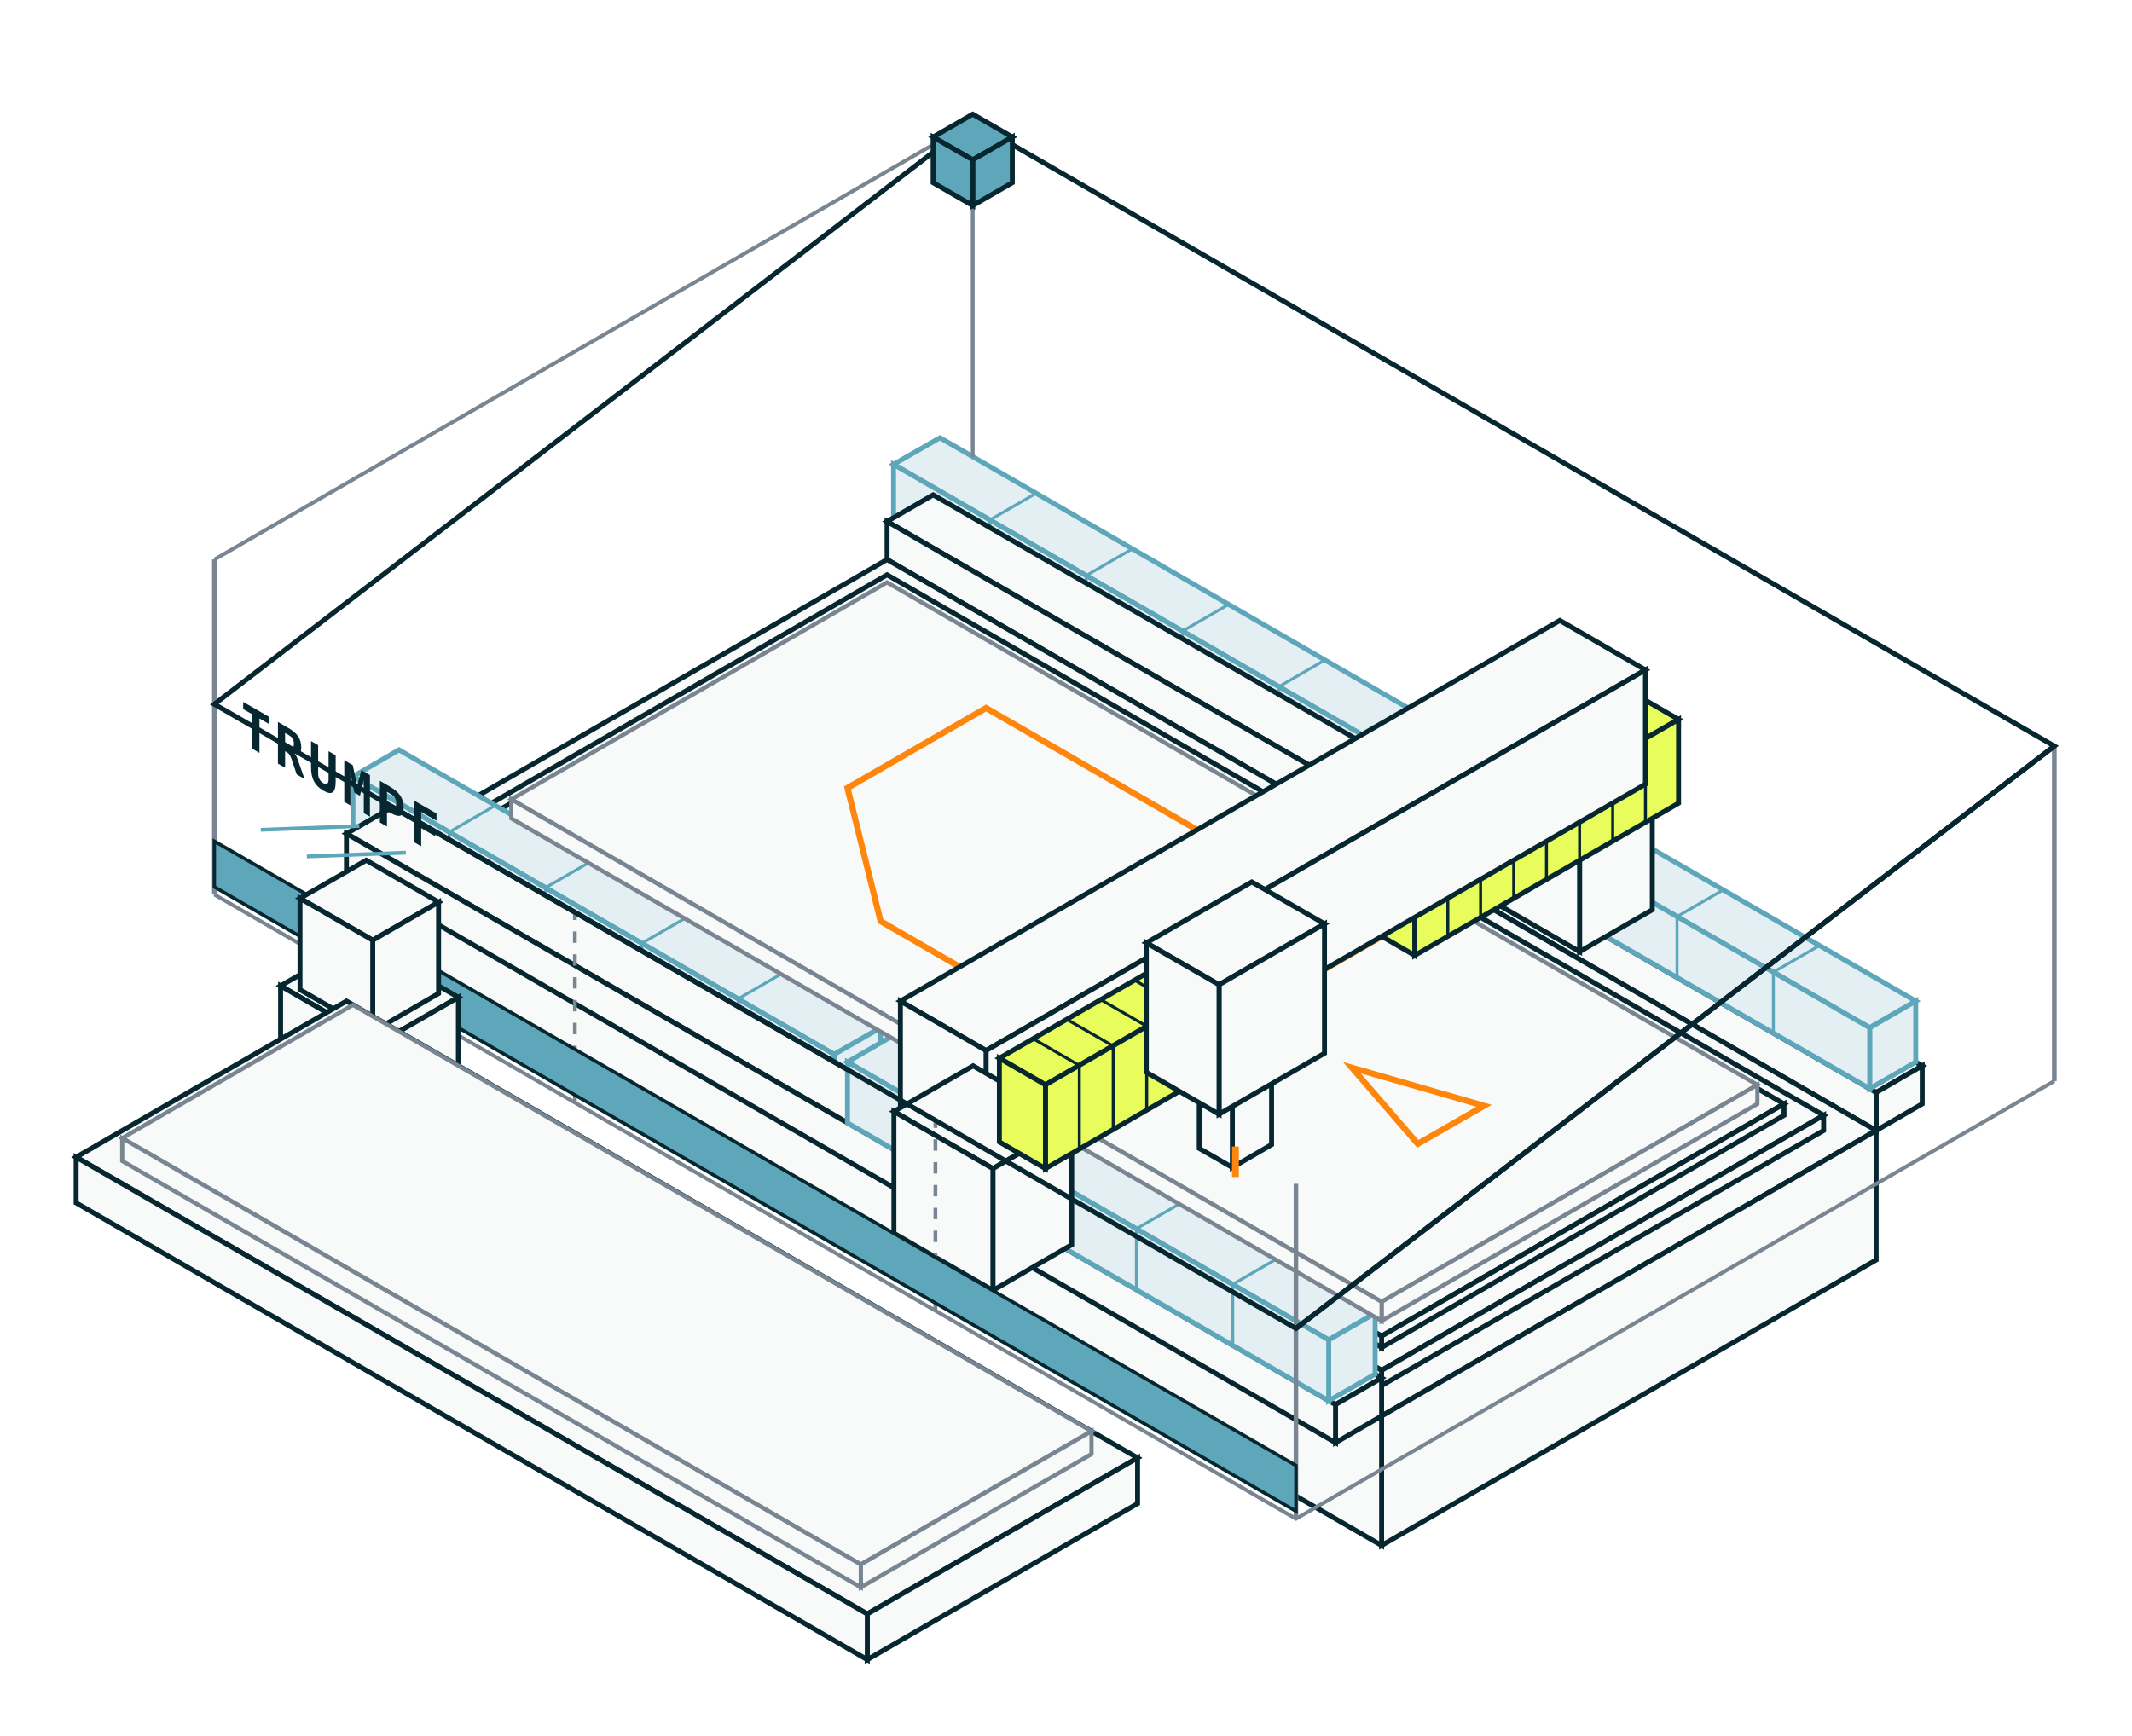
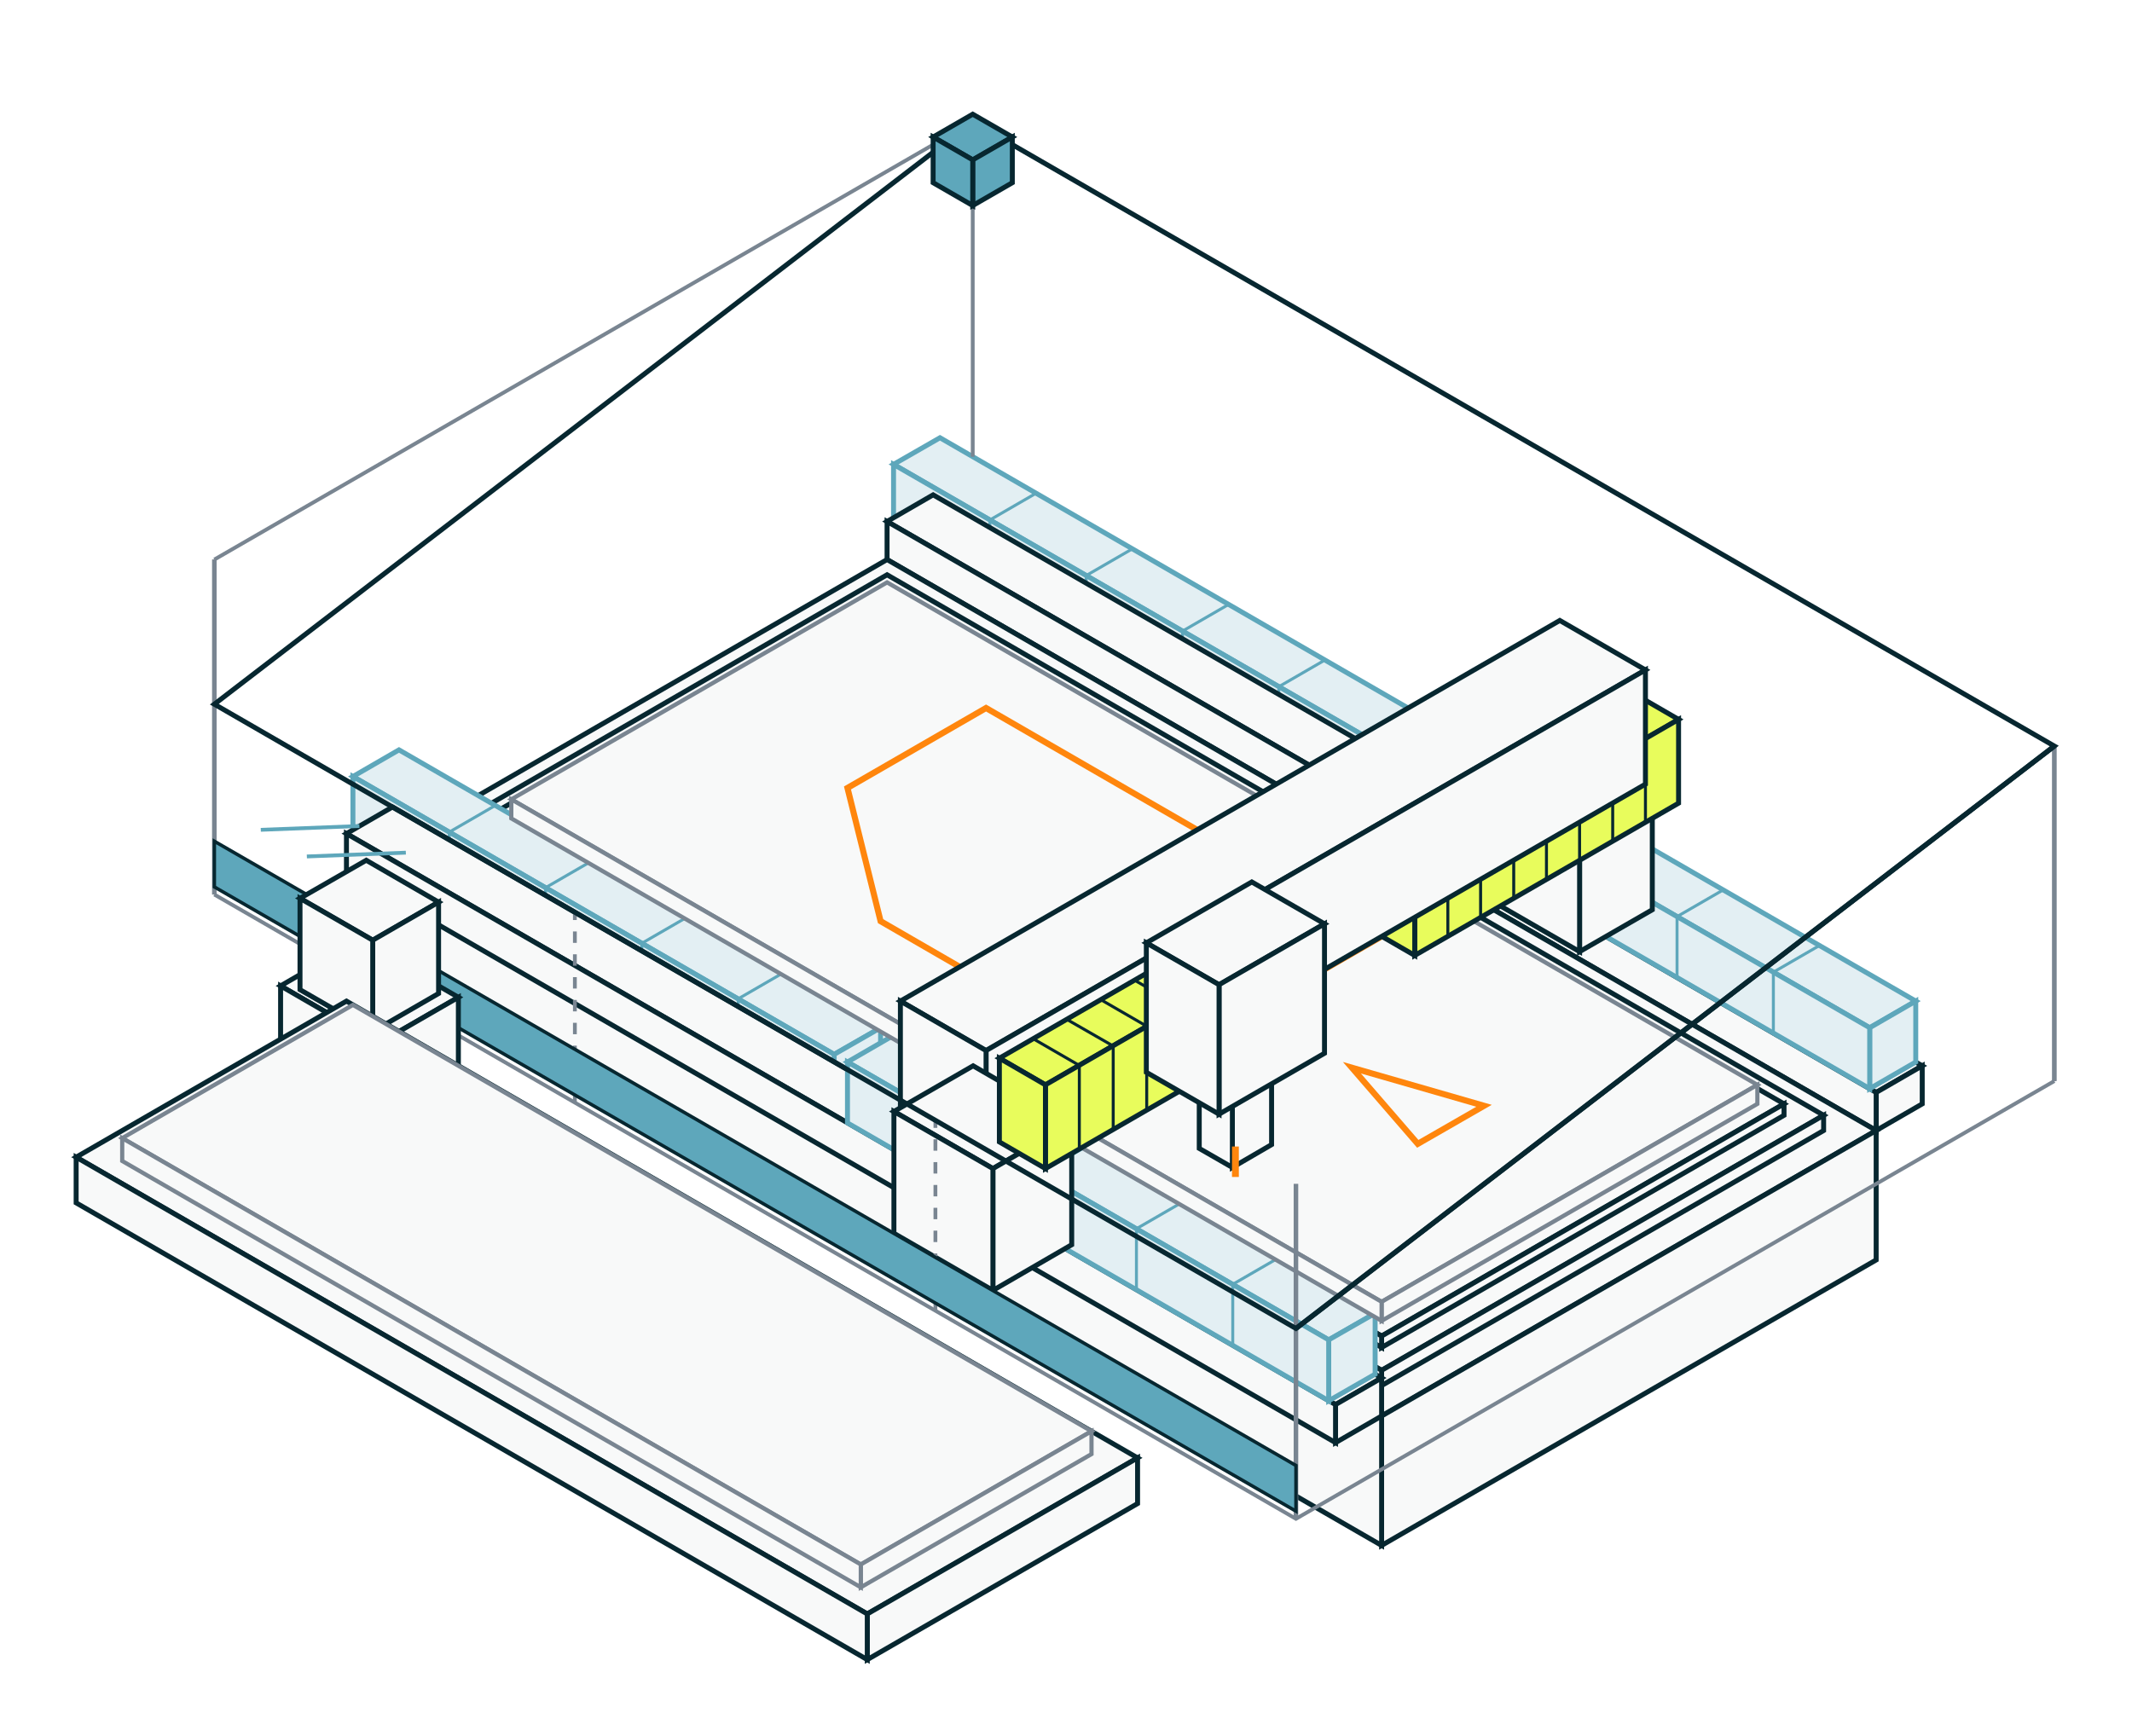
<svg xmlns="http://www.w3.org/2000/svg" class="mach" viewBox="-233 -181 560 456" aria-hidden="true">
  <g id="base">
    <polygon points="13.9,-66.0 140.3,7.0 128.2,14.0 1.7,-59.0" fill="#E3EFF3" stroke="#5EA7BB" stroke-width="1.3" stroke-linejoin="miter" />
    <polygon points="140.3,23.0 128.2,30.0 128.2,14.0 140.3,7.0" fill="#E3EFF3" stroke="#5EA7BB" stroke-width="1.3" stroke-linejoin="miter" />
    <polygon points="1.7,-43.0 128.2,30.0 128.2,14.0 1.7,-59.0" fill="#E3EFF3" stroke="#5EA7BB" stroke-width="1.3" stroke-linejoin="miter" />
    <line x1="39.1" y1="-51.4" x2="27.0" y2="-44.4" stroke="#5EA7BB" stroke-width="0.78" />
    <line x1="27.0" y1="-28.4" x2="27.0" y2="-44.4" stroke="#5EA7BB" stroke-width="0.78" />
    <line x1="64.4" y1="-36.8" x2="52.3" y2="-29.8" stroke="#5EA7BB" stroke-width="0.78" />
    <line x1="52.3" y1="-13.8" x2="52.3" y2="-29.8" stroke="#5EA7BB" stroke-width="0.78" />
    <line x1="89.7" y1="-22.2" x2="77.6" y2="-15.2" stroke="#5EA7BB" stroke-width="0.78" />
    <line x1="77.6" y1="0.8" x2="77.6" y2="-15.2" stroke="#5EA7BB" stroke-width="0.78" />
    <line x1="115.0" y1="-7.6" x2="102.9" y2="-0.6" stroke="#5EA7BB" stroke-width="0.78" />
    <line x1="102.9" y1="15.4" x2="102.9" y2="-0.6" stroke="#5EA7BB" stroke-width="0.78" />
    <polygon points="12.1,-51.0 271.9,99.0 259.8,106.0 0.0,-44.0" fill="#F8F9F9" stroke="#072730" stroke-width="1.3" stroke-linejoin="miter" />
    <polygon points="271.9,109.0 259.8,116.0 259.8,106.0 271.9,99.0" fill="#F8F9F9" stroke="#072730" stroke-width="1.3" stroke-linejoin="miter" />
    <polygon points="0.0,-34.0 259.8,116.0 259.8,106.0 0.0,-44.0" fill="#F8F9F9" stroke="#072730" stroke-width="1.3" stroke-linejoin="miter" />
    <polygon points="0.0,-34.0 259.8,116.0 129.9,191.0 -129.9,41.0" fill="#F8F9F9" stroke="#072730" stroke-width="1.3" stroke-linejoin="miter" />
    <polygon points="259.8,150.0 129.9,225.0 129.9,191.0 259.8,116.0" fill="#F8F9F9" stroke="#072730" stroke-width="1.3" stroke-linejoin="miter" />
    <polygon points="-129.9,75.0 129.9,225.0 129.9,191.0 -129.9,41.0" fill="#F8F9F9" stroke="#072730" stroke-width="1.3" stroke-linejoin="miter" />
    <polygon points="0.0,-30.0 246.0,112.0 129.9,179.0 -116.0,37.0" fill="#F8F9F9" stroke="#072730" stroke-width="1.3" stroke-linejoin="miter" />
    <polygon points="246.0,116.0 129.9,183.0 129.9,179.0 246.0,112.0" fill="#F8F9F9" stroke="#072730" stroke-width="1.3" stroke-linejoin="miter" />
    <polygon points="-116.0,41.0 129.9,183.0 129.9,179.0 -116.0,37.0" fill="#F8F9F9" stroke="#072730" stroke-width="1.3" stroke-linejoin="miter" />
    <polygon points="0.0,-27.0 235.6,109.0 129.9,170.0 -105.7,34.0" fill="#F8F9F9" stroke="#072730" stroke-width="1.3" stroke-linejoin="miter" />
    <polygon points="235.6,112.0 129.9,173.0 129.9,170.0 235.6,109.0" fill="#F8F9F9" stroke="#072730" stroke-width="1.3" stroke-linejoin="miter" />
    <polygon points="-105.7,37.0 129.9,173.0 129.9,170.0 -105.7,34.0" fill="#F8F9F9" stroke="#072730" stroke-width="1.3" stroke-linejoin="miter" />
    <polygon points="143.8,9.0 270.2,82.0 258.1,89.0 131.6,16.0" fill="#E3EFF3" stroke="#5EA7BB" stroke-width="1.3" stroke-linejoin="miter" />
    <polygon points="270.2,98.0 258.1,105.0 258.1,89.0 270.2,82.0" fill="#E3EFF3" stroke="#5EA7BB" stroke-width="1.3" stroke-linejoin="miter" />
    <polygon points="131.6,32.0 258.1,105.0 258.1,89.0 131.6,16.0" fill="#E3EFF3" stroke="#5EA7BB" stroke-width="1.3" stroke-linejoin="miter" />
    <line x1="169.0" y1="23.6" x2="156.9" y2="30.6" stroke="#5EA7BB" stroke-width="0.78" />
    <line x1="156.9" y1="46.6" x2="156.9" y2="30.6" stroke="#5EA7BB" stroke-width="0.78" />
    <line x1="194.3" y1="38.2" x2="182.2" y2="45.2" stroke="#5EA7BB" stroke-width="0.78" />
    <line x1="182.2" y1="61.2" x2="182.2" y2="45.2" stroke="#5EA7BB" stroke-width="0.78" />
    <line x1="219.6" y1="52.8" x2="207.5" y2="59.8" stroke="#5EA7BB" stroke-width="0.78" />
    <line x1="207.5" y1="75.8" x2="207.5" y2="59.8" stroke="#5EA7BB" stroke-width="0.78" />
    <line x1="244.9" y1="67.4" x2="232.8" y2="74.4" stroke="#5EA7BB" stroke-width="0.78" />
    <line x1="232.8" y1="90.4" x2="232.8" y2="74.4" stroke="#5EA7BB" stroke-width="0.78" />
    <polygon points="-128.2,16.0 -1.7,89.0 -13.9,96.0 -140.3,23.0" fill="#E3EFF3" stroke="#5EA7BB" stroke-width="1.3" stroke-linejoin="miter" />
    <polygon points="-1.7,105.0 -13.9,112.0 -13.9,96.0 -1.7,89.0" fill="#E3EFF3" stroke="#5EA7BB" stroke-width="1.3" stroke-linejoin="miter" />
    <polygon points="-140.3,39.0 -13.9,112.0 -13.9,96.0 -140.3,23.0" fill="#E3EFF3" stroke="#5EA7BB" stroke-width="1.3" stroke-linejoin="miter" />
    <line x1="-102.9" y1="30.6" x2="-115.0" y2="37.6" stroke="#5EA7BB" stroke-width="0.78" />
    <line x1="-115.0" y1="53.6" x2="-115.0" y2="37.6" stroke="#5EA7BB" stroke-width="0.78" />
    <line x1="-77.6" y1="45.2" x2="-89.7" y2="52.2" stroke="#5EA7BB" stroke-width="0.78" />
    <line x1="-89.7" y1="68.2" x2="-89.7" y2="52.2" stroke="#5EA7BB" stroke-width="0.78" />
    <line x1="-52.3" y1="59.8" x2="-64.4" y2="66.8" stroke="#5EA7BB" stroke-width="0.78" />
    <line x1="-64.4" y1="82.8" x2="-64.4" y2="66.8" stroke="#5EA7BB" stroke-width="0.78" />
    <line x1="-27.0" y1="74.4" x2="-39.1" y2="81.4" stroke="#5EA7BB" stroke-width="0.78" />
    <line x1="-39.1" y1="97.4" x2="-39.1" y2="81.4" stroke="#5EA7BB" stroke-width="0.78" />
    <polygon points="-129.9,31.0 129.9,181.0 117.8,188.0 -142.0,38.0" fill="#F8F9F9" stroke="#072730" stroke-width="1.3" stroke-linejoin="miter" />
    <polygon points="129.9,191.0 117.8,198.0 117.8,188.0 129.9,181.0" fill="#F8F9F9" stroke="#072730" stroke-width="1.3" stroke-linejoin="miter" />
    <polygon points="-142.0,48.0 117.8,198.0 117.8,188.0 -142.0,38.0" fill="#F8F9F9" stroke="#072730" stroke-width="1.3" stroke-linejoin="miter" />
    <polygon points="1.7,91.0 128.2,164.0 116.0,171.0 -10.4,98.0" fill="#E3EFF3" stroke="#5EA7BB" stroke-width="1.3" stroke-linejoin="miter" />
    <polygon points="128.2,180.0 116.0,187.0 116.0,171.0 128.2,164.0" fill="#E3EFF3" stroke="#5EA7BB" stroke-width="1.3" stroke-linejoin="miter" />
    <polygon points="-10.4,114.0 116.0,187.0 116.0,171.0 -10.4,98.0" fill="#E3EFF3" stroke="#5EA7BB" stroke-width="1.3" stroke-linejoin="miter" />
    <line x1="27.0" y1="105.6" x2="14.9" y2="112.6" stroke="#5EA7BB" stroke-width="0.78" />
    <line x1="14.9" y1="128.6" x2="14.9" y2="112.6" stroke="#5EA7BB" stroke-width="0.78" />
    <line x1="52.3" y1="120.2" x2="40.2" y2="127.2" stroke="#5EA7BB" stroke-width="0.78" />
    <line x1="40.2" y1="143.2" x2="40.2" y2="127.2" stroke="#5EA7BB" stroke-width="0.78" />
    <line x1="77.6" y1="134.8" x2="65.5" y2="141.8" stroke="#5EA7BB" stroke-width="0.78" />
    <line x1="65.5" y1="157.8" x2="65.5" y2="141.8" stroke="#5EA7BB" stroke-width="0.78" />
    <line x1="102.9" y1="149.4" x2="90.8" y2="156.4" stroke="#5EA7BB" stroke-width="0.78" />
    <line x1="90.8" y1="172.4" x2="90.8" y2="156.4" stroke="#5EA7BB" stroke-width="0.78" />
  </g>
  <g id="sheet">
    <polygon points="0.0,-28.0 228.6,104.0 129.9,161.0 -98.7,29.0" fill="#F8F9F9" stroke="#798591" stroke-width="1.1" stroke-linejoin="miter" />
    <polygon points="228.6,109.0 129.9,166.0 129.9,161.0 228.6,104.0" fill="#F8F9F9" stroke="#798591" stroke-width="1.1" stroke-linejoin="miter" />
    <polygon points="-98.7,34.0 129.9,166.0 129.9,161.0 -98.7,29.0" fill="#F8F9F9" stroke="#798591" stroke-width="1.1" stroke-linejoin="miter" />
    <path d="M26.0 5.0 L129.9 65.0 L67.5 101.0 L-1.7 61.0 L-10.4 26.0 Z" fill="none" stroke="#FF860D" stroke-width="1.6" stroke-linejoin="miter" pathLength="1" class="cut" id="cut" />
    <path d="M122.1 99.5 L139.4 119.5 L156.8 109.5 Z" fill="none" stroke="#FF860D" stroke-width="1.6" stroke-linejoin="miter" pathLength="1" class="cut2" id="cut2" />
  </g>
  <g id="cabinBack">
    <path d="M22.5 -61.0 L22.5 -149.0" fill="none" stroke="#798591" stroke-width="1" stroke-linejoin="miter" />
    <path d="M306.6 103.0 L306.6 15.0" fill="none" stroke="#798591" stroke-width="1" stroke-linejoin="miter" />
    <path d="M-176.7 54.0 L-176.7 -34.0" fill="none" stroke="#798591" stroke-width="1" stroke-linejoin="miter" />
    <path d="M22.5 -149.0 L306.6 15.0" fill="none" stroke="#798591" stroke-width="1" stroke-linejoin="miter" />
    <path d="M22.5 -149.0 L-176.7 -34.0" fill="none" stroke="#798591" stroke-width="1" stroke-linejoin="miter" />
  </g>
  <g id="gantry" style="--gx0:-77.9px,-45.0px;--gx1:103.9px,60.0px" transform="translate(57.2 33.0)">
    <polygon points="117.8,-22.0 143.8,-7.0 124.7,4.0 98.7,-11.0" fill="#F8F9F9" stroke="#072730" stroke-width="1.3" stroke-linejoin="miter" />
    <polygon points="143.8,25.0 124.7,36.0 124.7,4.0 143.8,-7.0" fill="#F8F9F9" stroke="#072730" stroke-width="1.3" stroke-linejoin="miter" />
    <polygon points="98.7,21.0 124.7,36.0 124.7,4.0 98.7,-11.0" fill="#F8F9F9" stroke="#072730" stroke-width="1.3" stroke-linejoin="miter" />
    <polygon points="138.6,-32.0 150.7,-25.0 81.4,15.0 69.3,8.0" fill="#E8FC5C" stroke="#072730" stroke-width="1.3" stroke-linejoin="miter" />
    <polygon points="150.7,-3.0 81.4,37.0 81.4,15.0 150.7,-25.0" fill="#E8FC5C" stroke="#072730" stroke-width="1.3" stroke-linejoin="miter" />
    <polygon points="69.3,30.0 81.4,37.0 81.4,15.0 69.3,8.0" fill="#E8FC5C" stroke="#072730" stroke-width="1.3" stroke-linejoin="miter" />
    <line x1="129.9" y1="-27.0" x2="142.0" y2="-20.0" stroke="#072730" stroke-width="0.78" />
    <line x1="142.0" y1="2.0" x2="142.0" y2="-20.0" stroke="#072730" stroke-width="0.78" />
    <line x1="121.2" y1="-22.0" x2="133.4" y2="-15.0" stroke="#072730" stroke-width="0.78" />
    <line x1="133.4" y1="7.0" x2="133.4" y2="-15.0" stroke="#072730" stroke-width="0.78" />
    <line x1="112.6" y1="-17.0" x2="124.7" y2="-10.0" stroke="#072730" stroke-width="0.78" />
    <line x1="124.7" y1="12.0" x2="124.7" y2="-10.0" stroke="#072730" stroke-width="0.78" />
    <line x1="103.9" y1="-12.0" x2="116.0" y2="-5.0" stroke="#072730" stroke-width="0.78" />
    <line x1="116.0" y1="17.0" x2="116.0" y2="-5.0" stroke="#072730" stroke-width="0.78" />
    <line x1="95.3" y1="-7.0" x2="107.4" y2="0.0" stroke="#072730" stroke-width="0.78" />
    <line x1="107.4" y1="22.0" x2="107.4" y2="0.0" stroke="#072730" stroke-width="0.78" />
    <line x1="86.6" y1="-2.0" x2="98.7" y2="5.0" stroke="#072730" stroke-width="0.78" />
    <line x1="98.7" y1="27.0" x2="98.7" y2="5.0" stroke="#072730" stroke-width="0.78" />
    <line x1="77.9" y1="3.0" x2="90.1" y2="10.0" stroke="#072730" stroke-width="0.78" />
    <line x1="90.1" y1="32.0" x2="90.1" y2="10.0" stroke="#072730" stroke-width="0.78" />
    <polygon points="119.5,-51.0 142.0,-38.0 -31.2,62.0 -53.7,49.0" fill="#F8F9F9" stroke="#072730" stroke-width="1.3" stroke-linejoin="miter" />
    <polygon points="142.0,-8.0 -31.2,92.0 -31.2,62.0 142.0,-38.0" fill="#F8F9F9" stroke="#072730" stroke-width="1.3" stroke-linejoin="miter" />
    <polygon points="-53.7,79.0 -31.2,92.0 -31.2,62.0 -53.7,49.0" fill="#F8F9F9" stroke="#072730" stroke-width="1.3" stroke-linejoin="miter" />
    <polygon points="-34.6,66.0 -8.7,81.0 -29.4,93.0 -55.4,78.0" fill="#F8F9F9" stroke="#072730" stroke-width="1.3" stroke-linejoin="miter" />
    <polygon points="-8.7,113.0 -29.4,125.0 -29.4,93.0 -8.7,81.0" fill="#F8F9F9" stroke="#072730" stroke-width="1.3" stroke-linejoin="miter" />
    <polygon points="-55.4,110.0 -29.4,125.0 -29.4,93.0 -55.4,78.0" fill="#F8F9F9" stroke="#072730" stroke-width="1.3" stroke-linejoin="miter" />
    <polygon points="43.3,23.0 55.4,30.0 -15.6,71.0 -27.7,64.0" fill="#E8FC5C" stroke="#072730" stroke-width="1.3" stroke-linejoin="miter" />
    <polygon points="55.4,52.0 -15.6,93.0 -15.6,71.0 55.4,30.0" fill="#E8FC5C" stroke="#072730" stroke-width="1.3" stroke-linejoin="miter" />
    <polygon points="-27.7,86.0 -15.6,93.0 -15.6,71.0 -27.7,64.0" fill="#E8FC5C" stroke="#072730" stroke-width="1.3" stroke-linejoin="miter" />
    <line x1="34.4" y1="28.1" x2="46.5" y2="35.1" stroke="#072730" stroke-width="0.78" />
    <line x1="46.5" y1="57.1" x2="46.5" y2="35.1" stroke="#072730" stroke-width="0.78" />
    <line x1="25.5" y1="33.2" x2="37.7" y2="40.2" stroke="#072730" stroke-width="0.78" />
    <line x1="37.7" y1="62.2" x2="37.7" y2="40.2" stroke="#072730" stroke-width="0.78" />
    <line x1="16.7" y1="38.4" x2="28.8" y2="45.4" stroke="#072730" stroke-width="0.78" />
    <line x1="28.8" y1="67.4" x2="28.8" y2="45.4" stroke="#072730" stroke-width="0.78" />
    <line x1="7.8" y1="43.5" x2="19.9" y2="50.5" stroke="#072730" stroke-width="0.78" />
    <line x1="19.9" y1="72.5" x2="19.9" y2="50.5" stroke="#072730" stroke-width="0.78" />
    <line x1="-1.1" y1="48.6" x2="11.0" y2="55.6" stroke="#072730" stroke-width="0.78" />
    <line x1="11.0" y1="77.6" x2="11.0" y2="55.6" stroke="#072730" stroke-width="0.78" />
    <line x1="-10.0" y1="53.8" x2="2.2" y2="60.8" stroke="#072730" stroke-width="0.78" />
    <line x1="2.2" y1="82.8" x2="2.2" y2="60.8" stroke="#072730" stroke-width="0.78" />
    <line x1="-18.8" y1="58.9" x2="-6.7" y2="65.9" stroke="#072730" stroke-width="0.78" />
    <line x1="-6.7" y1="87.9" x2="-6.7" y2="65.9" stroke="#072730" stroke-width="0.78" />
    <g id="head" style="--hy0:45.0px,-26.0px;--hy1:-45.0px,26.0px" transform="translate(-31.5 18.2)">
      <polygon points="66.7,41.5 75.3,46.5 65.0,52.5 56.3,47.5" fill="#F8F9F9" stroke="#072730" stroke-width="1.3" stroke-linejoin="miter" />
      <polygon points="75.3,68.5 65.0,74.5 65.0,52.5 75.3,46.5" fill="#F8F9F9" stroke="#072730" stroke-width="1.3" stroke-linejoin="miter" />
      <polygon points="56.3,69.5 65.0,74.5 65.0,52.5 56.3,47.5" fill="#F8F9F9" stroke="#072730" stroke-width="1.3" stroke-linejoin="miter" />
      <polygon points="70.1,-0.5 89.2,10.5 61.5,26.5 42.4,15.5" fill="#F8F9F9" stroke="#072730" stroke-width="1.3" stroke-linejoin="miter" />
      <polygon points="89.2,44.5 61.5,60.5 61.5,26.5 89.2,10.5" fill="#F8F9F9" stroke="#072730" stroke-width="1.3" stroke-linejoin="miter" />
      <polygon points="42.4,49.5 61.5,60.5 61.5,26.5 42.4,15.5" fill="#F8F9F9" stroke="#072730" stroke-width="1.3" stroke-linejoin="miter" />
      <path d="M65.8 69.0 L65.8 77.0" fill="none" stroke="#FF860D" stroke-width="1.8" stroke-linejoin="miter" id="beam" />
    </g>
  </g>
  <g id="cabinFront">
    <path d="M306.6 103.0 L107.4 218.0 L-176.7 54.0" fill="none" stroke="#798591" stroke-width="1" stroke-linejoin="miter" />
    <path d="M107.4 218.0 L107.4 130.0" fill="none" stroke="#798591" stroke-width="1.2" stroke-linejoin="miter" />
    <path d="M306.6 103.0 L306.6 15.0" fill="none" stroke="#798591" stroke-width="1.2" stroke-linejoin="miter" />
    <path d="M-176.7 54.0 L-176.7 -34.0" fill="none" stroke="#798591" stroke-width="1.2" stroke-linejoin="miter" />
    <path d="M-176.7 4.0 L-176.7 4.0" fill="none" stroke="#072730" stroke-width="1" stroke-linejoin="miter" />
    <path d="M107.4 168.0 L107.4 186.0" fill="none" stroke="#798591" stroke-width="1" stroke-linejoin="miter" />
    <path d="M-82.0 108.7 L-82.0 58.7" fill="none" stroke="#798591" stroke-width="1" stroke-linejoin="miter" stroke-dasharray="3 3" />
    <path d="M12.7 163.3 L12.7 113.3" fill="none" stroke="#798591" stroke-width="1" stroke-linejoin="miter" stroke-dasharray="3 3" />
    <path d="M-164.5 37.0 L-138.6 36.0" fill="none" stroke="#5EA7BB" stroke-width="1" stroke-linejoin="miter" />
    <path d="M-152.4 44.0 L-126.4 43.0" fill="none" stroke="#5EA7BB" stroke-width="1" stroke-linejoin="miter" />
    <path d="M22.5 -149.0 L306.6 15.0 L107.4 168.0 L-176.7 4.0 Z" fill="none" stroke="#072730" stroke-width="1.3" stroke-linejoin="miter" />
    <path d="M306.6 15.0 L107.4 168.0" fill="none" stroke="#072730" stroke-width="1.3" stroke-linejoin="miter" />
    <path d="M-176.7 52.0 L107.4 216.0 L107.4 204.0 L-176.7 40.0 Z" fill="#5EA7BB" fill-opacity="1" stroke="#072730" stroke-width="0.9" />
-     <g transform="matrix(0.866 .5 0 1 -164.5 17.0)">
-       <text x="-6" y="0" font-family="IBM Plex Mono, monospace" font-weight="700" font-size="15" letter-spacing="1.2" fill="#072730">TRUMPF</text>
-     </g>
  </g>
  <g id="extra">
    <polygon points="22.5,-151.0 32.9,-145.0 22.5,-139.0 12.1,-145.0" fill="#5EA7BB" stroke="#072730" stroke-width="1.3" stroke-linejoin="miter" />
    <polygon points="32.9,-133.0 22.5,-127.0 22.5,-139.0 32.9,-145.0" fill="#5EA7BB" stroke="#072730" stroke-width="1.3" stroke-linejoin="miter" />
    <polygon points="12.1,-133.0 22.5,-127.0 22.5,-139.0 12.1,-145.0" fill="#5EA7BB" stroke="#072730" stroke-width="1.3" stroke-linejoin="miter" />
    <polygon points="-138.6,66.0 -112.6,81.0 -133.4,93.0 -159.3,78.0" fill="#F8F9F9" stroke="#072730" stroke-width="1.3" stroke-linejoin="miter" />
    <polygon points="-112.6,151.0 -133.4,163.0 -133.4,93.0 -112.6,81.0" fill="#F8F9F9" stroke="#072730" stroke-width="1.3" stroke-linejoin="miter" />
    <polygon points="-159.3,148.0 -133.4,163.0 -133.4,93.0 -159.3,78.0" fill="#F8F9F9" stroke="#072730" stroke-width="1.3" stroke-linejoin="miter" />
    <polygon points="-136.8,45.0 -117.8,56.0 -135.1,66.0 -154.2,55.0" fill="#F8F9F9" stroke="#072730" stroke-width="1.3" stroke-linejoin="miter" />
    <polygon points="-117.8,80.0 -135.1,90.0 -135.1,66.0 -117.8,56.0" fill="#F8F9F9" stroke="#072730" stroke-width="1.3" stroke-linejoin="miter" />
    <polygon points="-154.2,79.0 -135.1,90.0 -135.1,66.0 -154.2,55.0" fill="#F8F9F9" stroke="#072730" stroke-width="1.3" stroke-linejoin="miter" />
    <polygon points="-142.0,82.0 65.8,202.0 -5.2,243.0 -213.0,123.0" fill="#F8F9F9" stroke="#072730" stroke-width="1.3" stroke-linejoin="miter" />
    <polygon points="65.8,214.0 -5.2,255.0 -5.2,243.0 65.8,202.0" fill="#F8F9F9" stroke="#072730" stroke-width="1.3" stroke-linejoin="miter" />
    <polygon points="-213.0,135.0 -5.2,255.0 -5.2,243.0 -213.0,123.0" fill="#F8F9F9" stroke="#072730" stroke-width="1.3" stroke-linejoin="miter" />
    <polygon points="-140.3,83.0 53.7,195.0 -6.9,230.0 -200.9,118.0" fill="#F8F9F9" stroke="#798591" stroke-width="1.1" stroke-linejoin="miter" />
    <polygon points="53.7,201.0 -6.9,236.0 -6.9,230.0 53.7,195.0" fill="#F8F9F9" stroke="#798591" stroke-width="1.1" stroke-linejoin="miter" />
    <polygon points="-200.9,124.0 -6.9,236.0 -6.9,230.0 -200.9,118.0" fill="#F8F9F9" stroke="#798591" stroke-width="1.1" stroke-linejoin="miter" />
  </g>
</svg>
